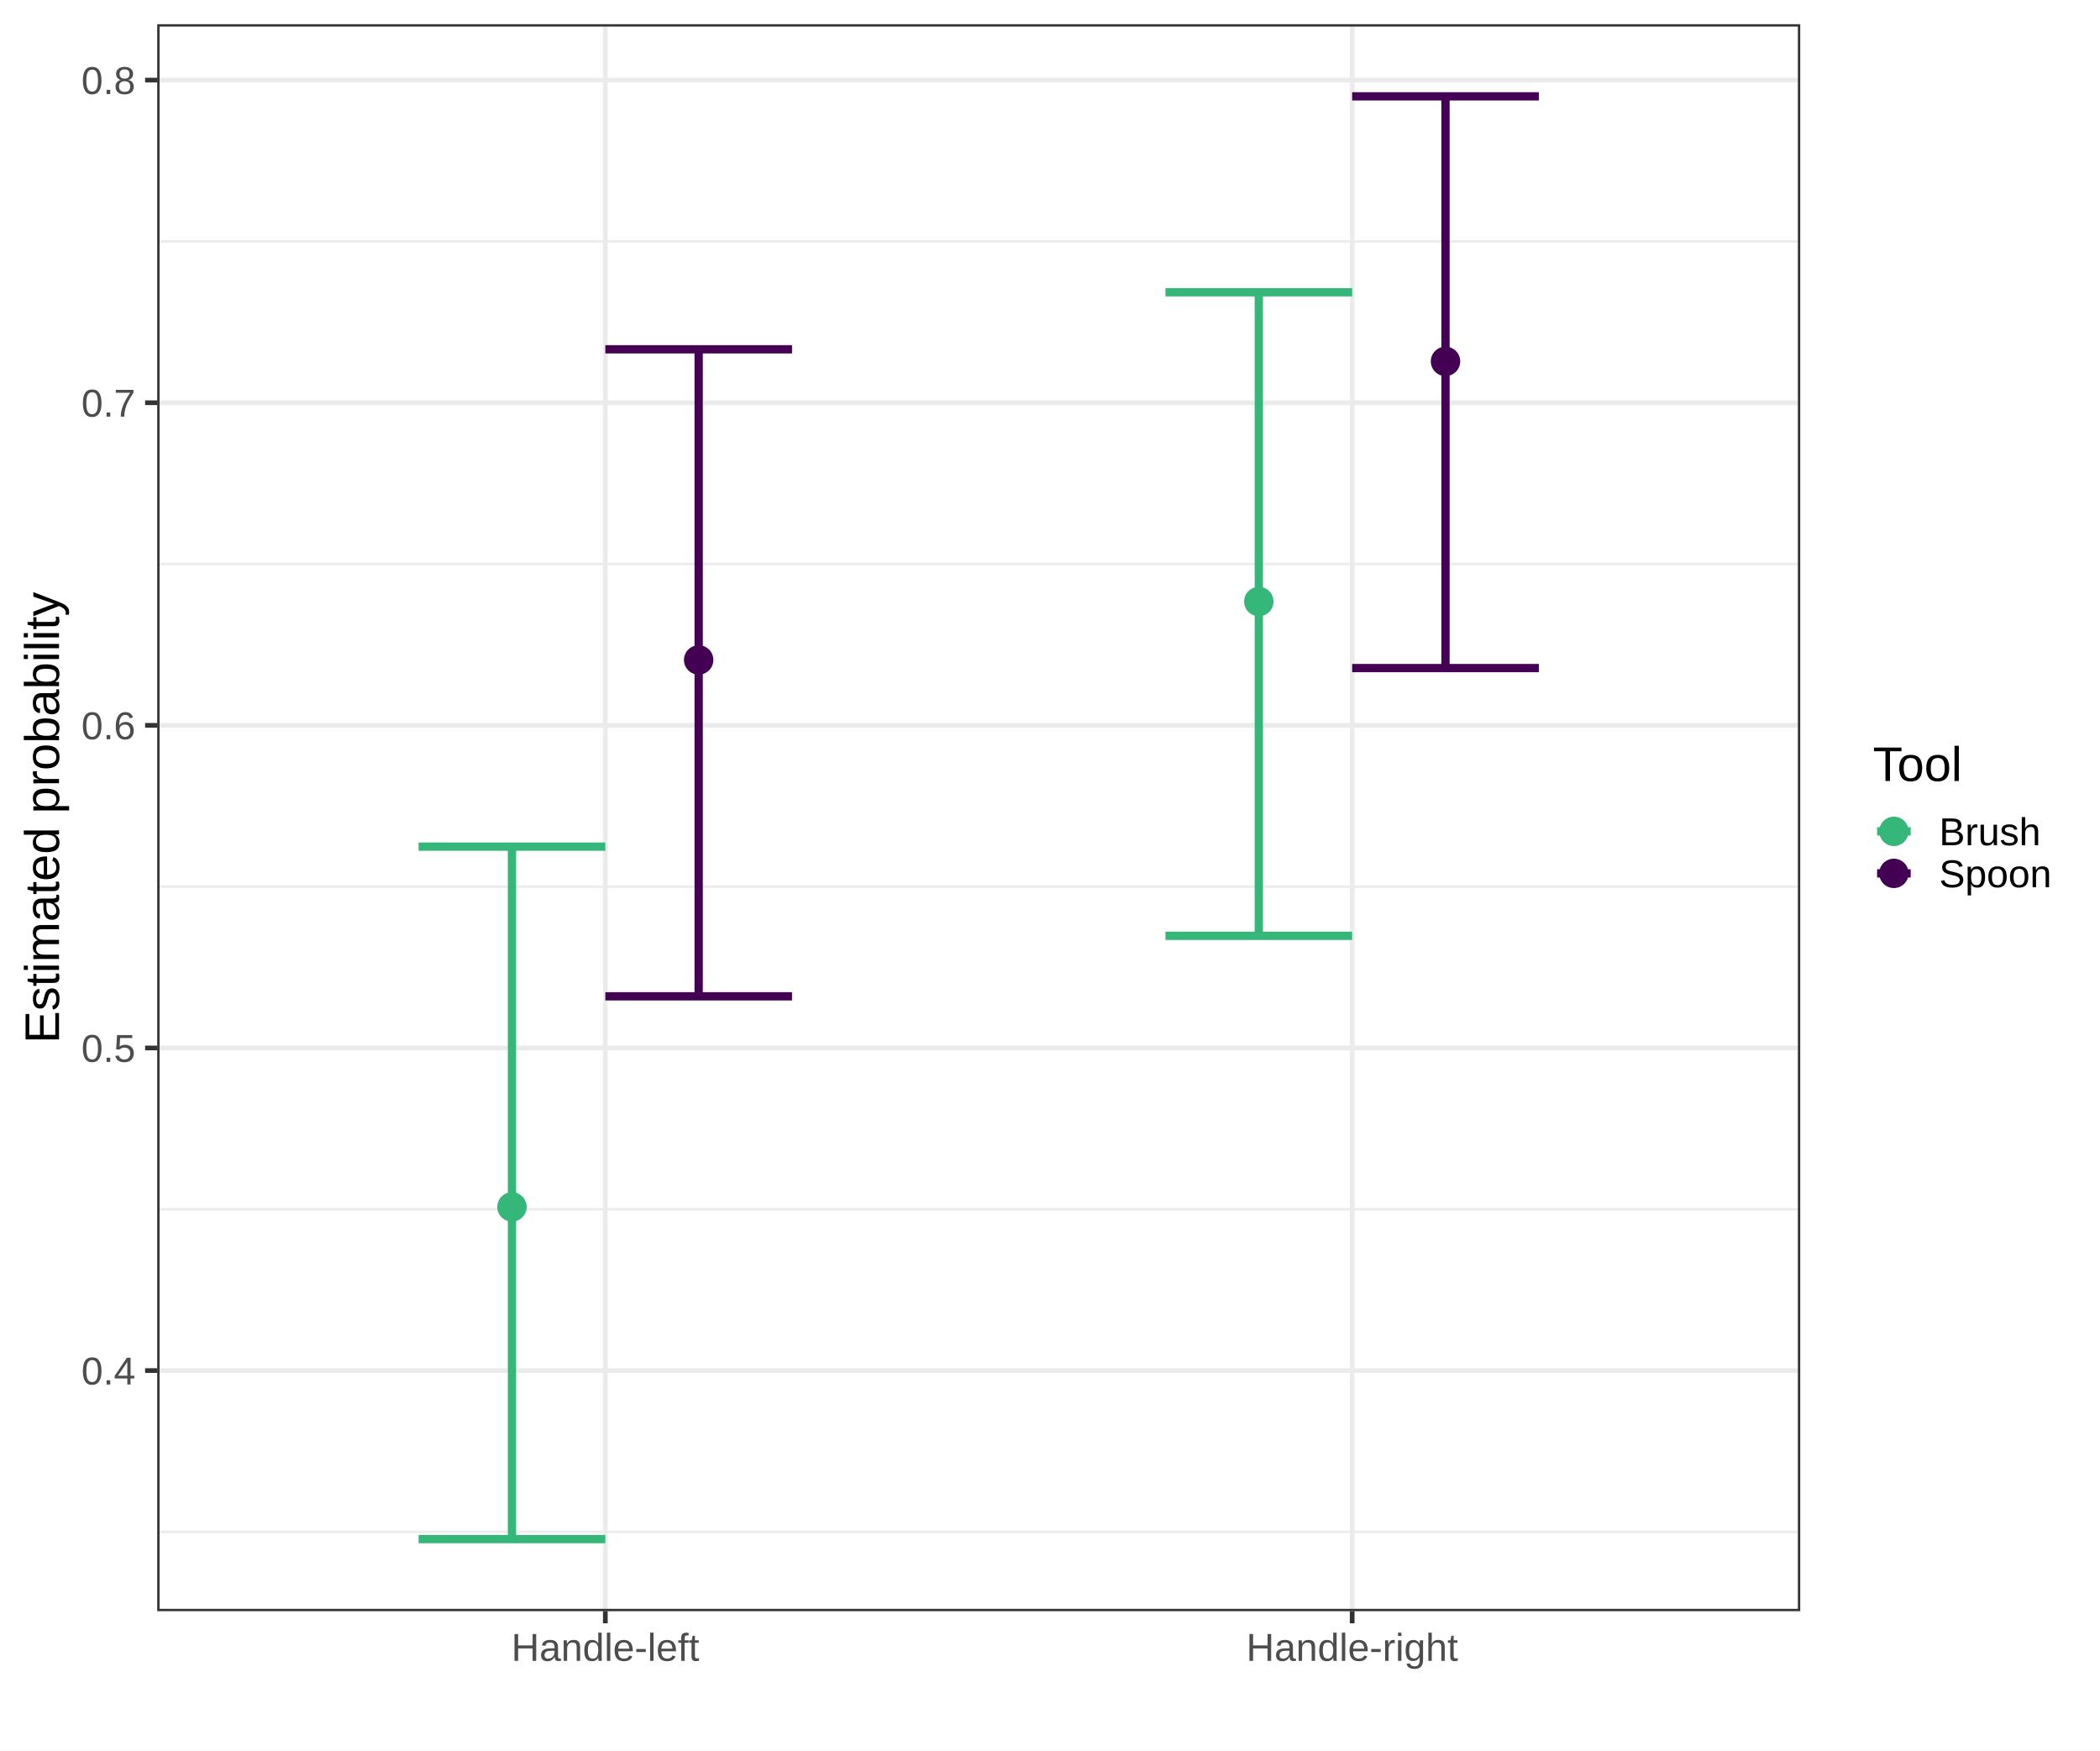
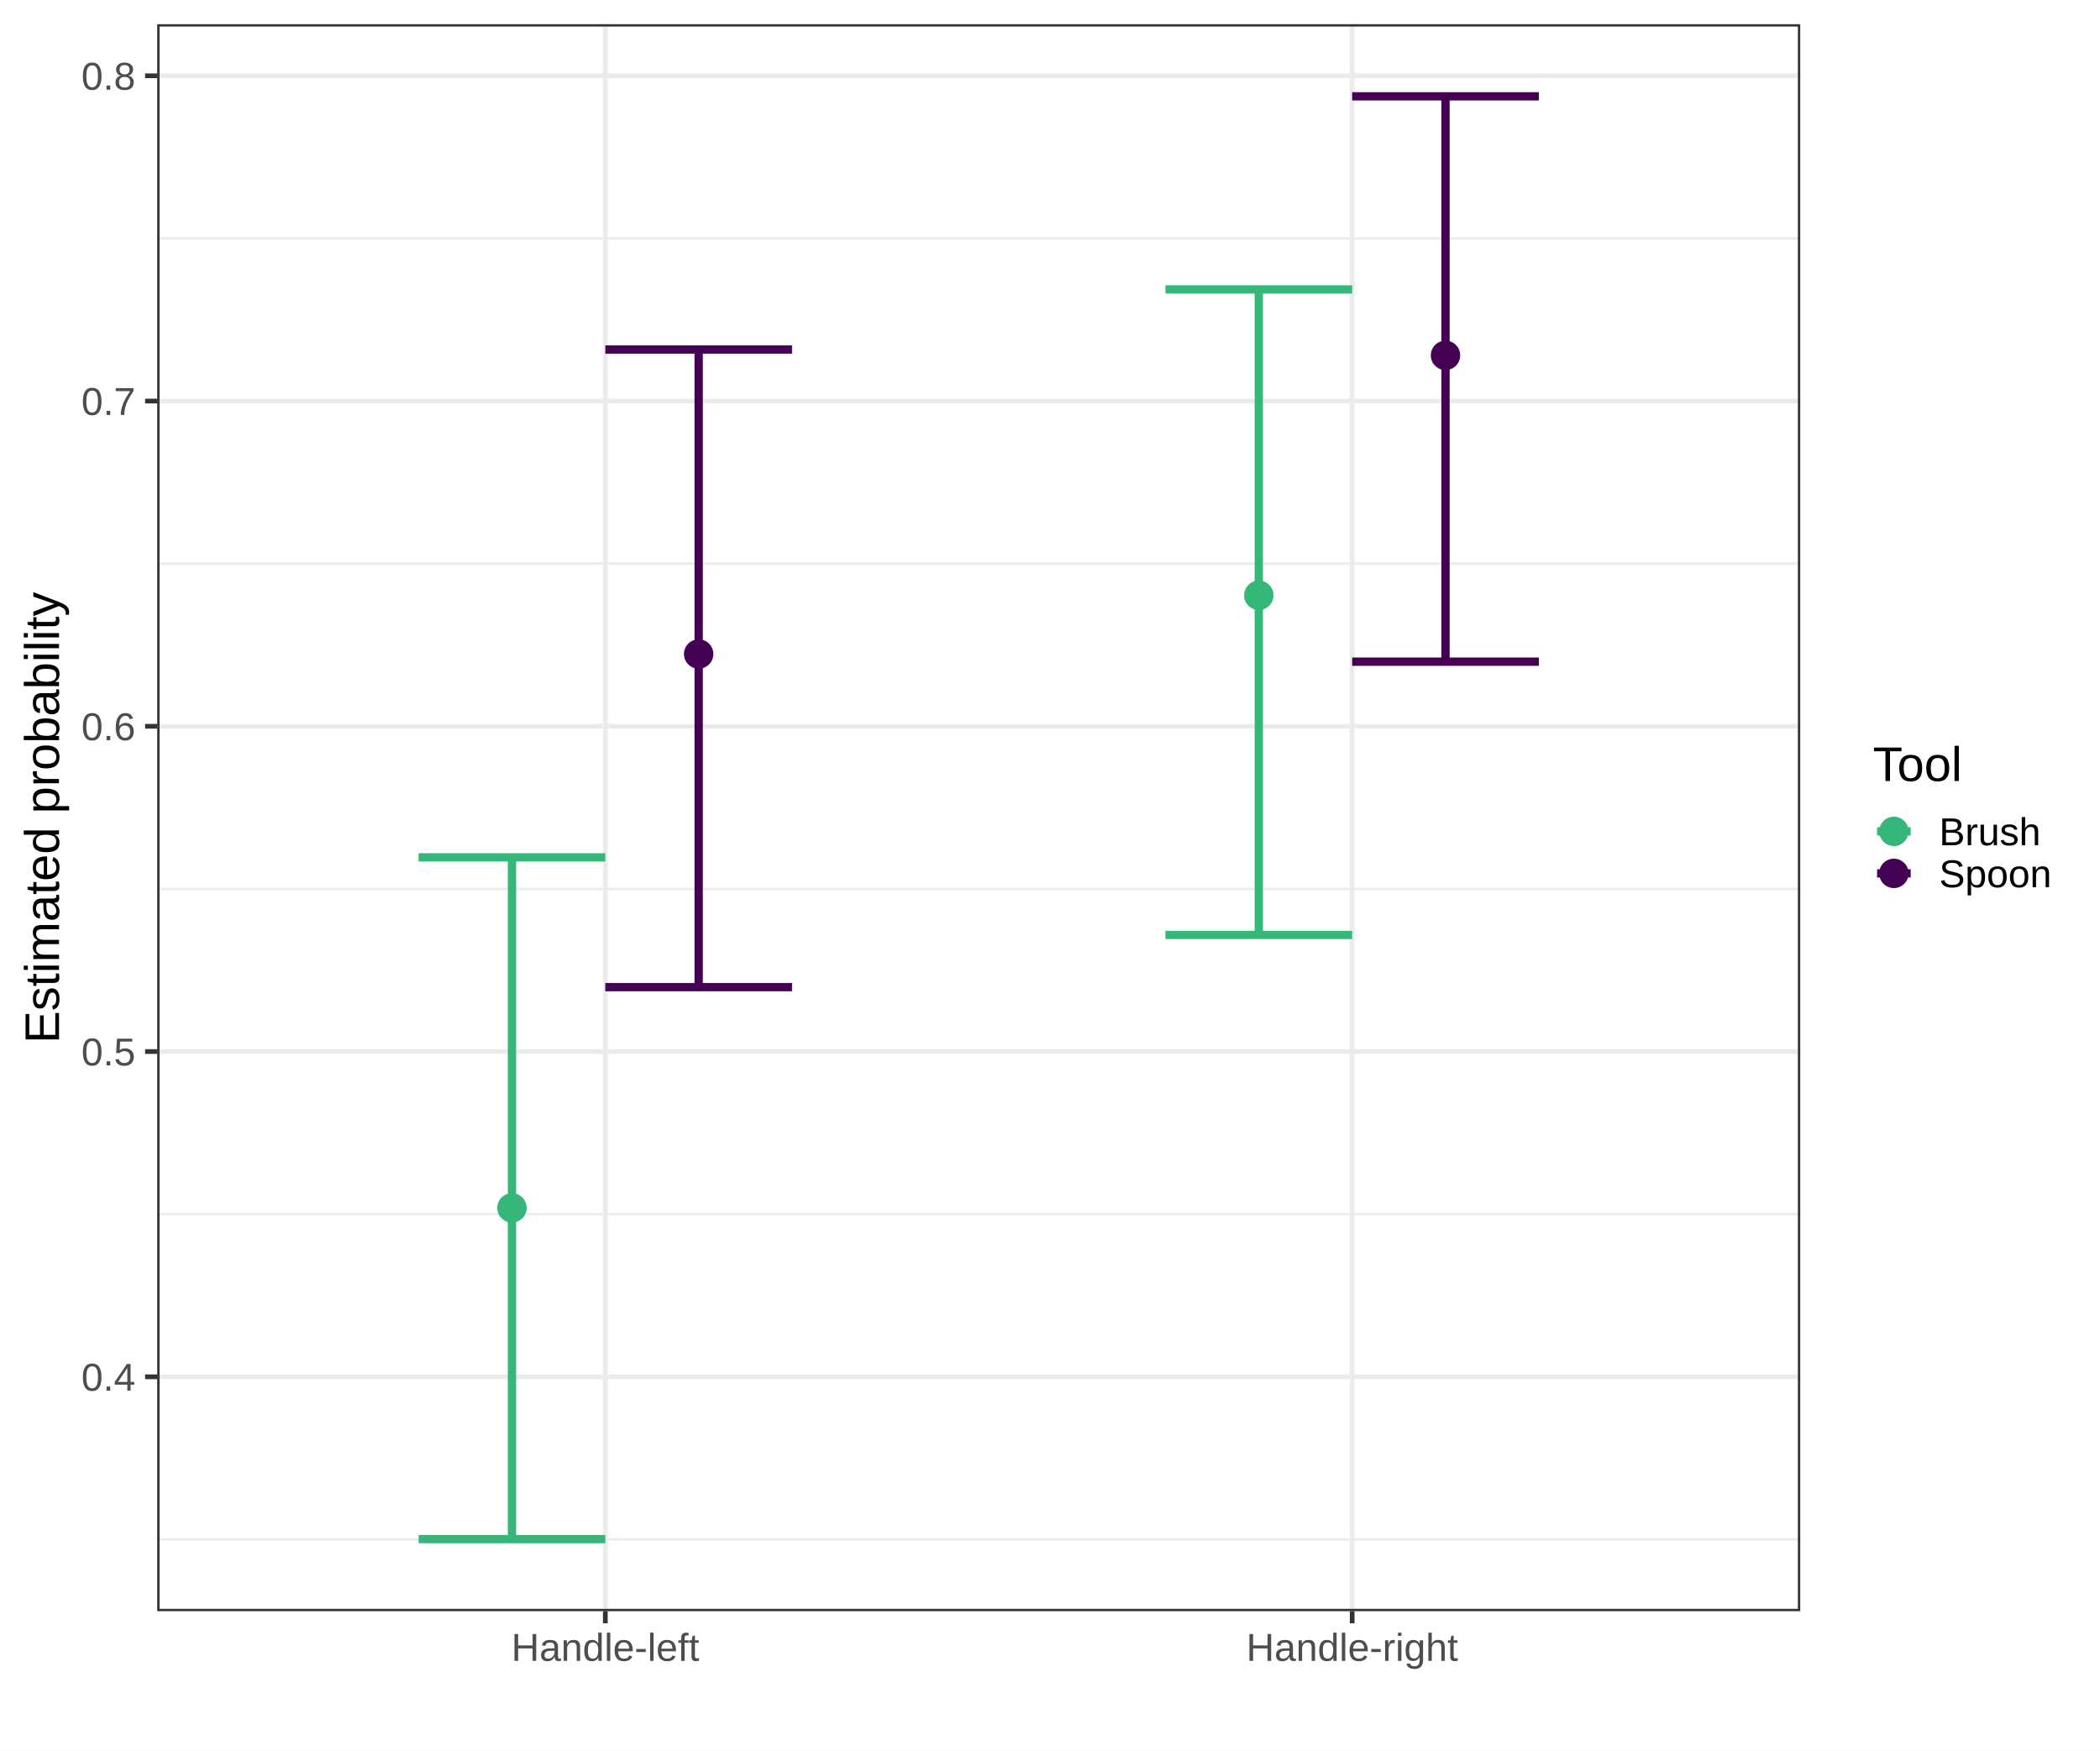
<svg xmlns="http://www.w3.org/2000/svg" class="svglite" width="864.00pt" height="720.00pt" viewBox="0 0 864.00 720.00">
  <defs>
    <style type="text/css">
    .svglite line, .svglite polyline, .svglite polygon, .svglite path, .svglite rect, .svglite circle {
      fill: none;
      stroke: #000000;
      stroke-linecap: round;
      stroke-linejoin: round;
      stroke-miterlimit: 10.00;
    }
    .svglite text {
      white-space: pre;
    }
  </style>
  </defs>
  <rect width="100%" height="100%" style="stroke: none; fill: #FFFFFF;" />
  <defs>
    <clipPath id="cpMC4wMHw4NjQuMDB8MC4wMHw3MjAuMDA=">
      <rect x="0.00" y="0.00" width="864.00" height="720.00" />
    </clipPath>
  </defs>
  <g clip-path="url(#cpMC4wMHw4NjQuMDB8MC4wMHw3MjAuMDA=)">
    <rect x="0" y="0.00" width="864.00" height="720.00" style="stroke-width: 1.94; stroke: #FFFFFF; fill: #FFFFFF;" />
  </g>
  <defs>
    <clipPath id="cpNjQuNjh8NzQwLjY4fDkuOTZ8NjYyLjcz">
      <rect x="64.68" y="9.96" width="675.99" height="652.77" />
    </clipPath>
  </defs>
  <g clip-path="url(#cpNjQuNjh8NzQwLjY4fDkuOTZ8NjYyLjcz)">
    <rect x="64.68" y="9.96" width="675.99" height="652.77" style="stroke-width: 1.94; stroke: none; fill: #FFFFFF;" />
-     <polyline points="64.68,630.10 740.68,630.10 " style="stroke-width: 0.97; stroke: #EBEBEB; stroke-linecap: butt;" />
-     <polyline points="64.68,497.40 740.68,497.40 " style="stroke-width: 0.97; stroke: #EBEBEB; stroke-linecap: butt;" />
-     <polyline points="64.68,364.70 740.68,364.70 " style="stroke-width: 0.97; stroke: #EBEBEB; stroke-linecap: butt;" />
-     <polyline points="64.68,232.00 740.68,232.00 " style="stroke-width: 0.97; stroke: #EBEBEB; stroke-linecap: butt;" />
-     <polyline points="64.68,99.30 740.68,99.30 " style="stroke-width: 0.97; stroke: #EBEBEB; stroke-linecap: butt;" />
-     <polyline points="64.68,563.75 740.68,563.75 " style="stroke-width: 1.94; stroke: #EBEBEB; stroke-linecap: butt;" />
-     <polyline points="64.68,431.05 740.68,431.05 " style="stroke-width: 1.94; stroke: #EBEBEB; stroke-linecap: butt;" />
-     <polyline points="64.68,298.35 740.68,298.35 " style="stroke-width: 1.94; stroke: #EBEBEB; stroke-linecap: butt;" />
-     <polyline points="64.68,165.65 740.68,165.65 " style="stroke-width: 1.94; stroke: #EBEBEB; stroke-linecap: butt;" />
-     <polyline points="64.68,32.95 740.68,32.95 " style="stroke-width: 1.94; stroke: #EBEBEB; stroke-linecap: butt;" />
+     <polyline points="64.68,633.20 740.68,633.20 " style="stroke-width: 0.97; stroke: #EBEBEB; stroke-linecap: butt;" />
+     <polyline points="64.68,499.42 740.68,499.42 " style="stroke-width: 0.97; stroke: #EBEBEB; stroke-linecap: butt;" />
+     <polyline points="64.68,365.63 740.68,365.63 " style="stroke-width: 0.97; stroke: #EBEBEB; stroke-linecap: butt;" />
+     <polyline points="64.68,231.85 740.68,231.85 " style="stroke-width: 0.97; stroke: #EBEBEB; stroke-linecap: butt;" />
+     <polyline points="64.68,98.07 740.68,98.07 " style="stroke-width: 0.97; stroke: #EBEBEB; stroke-linecap: butt;" />
+     <polyline points="64.68,566.31 740.68,566.31 " style="stroke-width: 1.94; stroke: #EBEBEB; stroke-linecap: butt;" />
+     <polyline points="64.68,432.53 740.68,432.53 " style="stroke-width: 1.94; stroke: #EBEBEB; stroke-linecap: butt;" />
+     <polyline points="64.68,298.74 740.68,298.74 " style="stroke-width: 1.94; stroke: #EBEBEB; stroke-linecap: butt;" />
+     <polyline points="64.68,164.96 740.68,164.96 " style="stroke-width: 1.94; stroke: #EBEBEB; stroke-linecap: butt;" />
+     <polyline points="64.68,31.18 740.68,31.18 " style="stroke-width: 1.94; stroke: #EBEBEB; stroke-linecap: butt;" />
    <polyline points="249.05,662.73 249.05,9.96 " style="stroke-width: 1.94; stroke: #EBEBEB; stroke-linecap: butt;" />
    <polyline points="556.32,662.73 556.32,9.96 " style="stroke-width: 1.94; stroke: #EBEBEB; stroke-linecap: butt;" />
-     <circle cx="210.64" cy="496.43" r="5.69" style="stroke-width: 0.71; stroke: #35B779; fill: #35B779;" />
-     <circle cx="287.45" cy="271.45" r="5.69" style="stroke-width: 0.71; stroke: #440154; fill: #440154;" />
-     <circle cx="517.91" cy="247.42" r="5.69" style="stroke-width: 0.71; stroke: #35B779; fill: #35B779;" />
-     <circle cx="594.72" cy="148.64" r="5.69" style="stroke-width: 0.71; stroke: #440154; fill: #440154;" />
-     <polyline points="172.23,348.25 249.05,348.25 " style="stroke-width: 3.41; stroke: #35B779; stroke-linecap: butt;" />
-     <polyline points="210.64,348.25 210.64,633.06 " style="stroke-width: 3.41; stroke: #35B779; stroke-linecap: butt;" />
+     <circle cx="210.64" cy="496.83" r="5.69" style="stroke-width: 0.71; stroke: #35B779; fill: #35B779;" />
+     <circle cx="287.45" cy="269.02" r="5.69" style="stroke-width: 0.71; stroke: #440154; fill: #440154;" />
+     <circle cx="517.91" cy="244.86" r="5.69" style="stroke-width: 0.71; stroke: #35B779; fill: #35B779;" />
+     <circle cx="594.72" cy="146.17" r="5.69" style="stroke-width: 0.71; stroke: #440154; fill: #440154;" />
+     <polyline points="172.23,352.66 249.05,352.66 " style="stroke-width: 3.41; stroke: #35B779; stroke-linecap: butt;" />
+     <polyline points="210.64,352.66 210.64,633.06 " style="stroke-width: 3.41; stroke: #35B779; stroke-linecap: butt;" />
    <polyline points="172.23,633.06 249.05,633.06 " style="stroke-width: 3.41; stroke: #35B779; stroke-linecap: butt;" />
-     <polyline points="249.05,143.67 325.86,143.67 " style="stroke-width: 3.41; stroke: #440154; stroke-linecap: butt;" />
-     <polyline points="287.45,143.67 287.45,409.82 " style="stroke-width: 3.41; stroke: #440154; stroke-linecap: butt;" />
-     <polyline points="249.05,409.82 325.86,409.82 " style="stroke-width: 3.41; stroke: #440154; stroke-linecap: butt;" />
-     <polyline points="479.50,120.23 556.32,120.23 " style="stroke-width: 3.41; stroke: #35B779; stroke-linecap: butt;" />
-     <polyline points="517.91,120.23 517.91,384.93 " style="stroke-width: 3.41; stroke: #35B779; stroke-linecap: butt;" />
-     <polyline points="479.50,384.93 556.32,384.93 " style="stroke-width: 3.41; stroke: #35B779; stroke-linecap: butt;" />
+     <polyline points="249.05,143.76 325.86,143.76 " style="stroke-width: 3.41; stroke: #440154; stroke-linecap: butt;" />
+     <polyline points="287.45,143.76 287.45,406.04 " style="stroke-width: 3.41; stroke: #440154; stroke-linecap: butt;" />
+     <polyline points="249.05,406.04 325.86,406.04 " style="stroke-width: 3.41; stroke: #440154; stroke-linecap: butt;" />
+     <polyline points="479.50,119.05 556.32,119.05 " style="stroke-width: 3.41; stroke: #35B779; stroke-linecap: butt;" />
+     <polyline points="517.91,119.05 517.91,384.57 " style="stroke-width: 3.41; stroke: #35B779; stroke-linecap: butt;" />
+     <polyline points="479.50,384.57 556.32,384.57 " style="stroke-width: 3.41; stroke: #35B779; stroke-linecap: butt;" />
    <polyline points="556.32,39.63 633.13,39.63 " style="stroke-width: 3.41; stroke: #440154; stroke-linecap: butt;" />
-     <polyline points="594.72,39.63 594.72,274.80 " style="stroke-width: 3.41; stroke: #440154; stroke-linecap: butt;" />
-     <polyline points="556.32,274.80 633.13,274.80 " style="stroke-width: 3.41; stroke: #440154; stroke-linecap: butt;" />
+     <polyline points="594.72,39.63 594.72,272.16 " style="stroke-width: 3.41; stroke: #440154; stroke-linecap: butt;" />
+     <polyline points="556.32,272.16 633.13,272.16 " style="stroke-width: 3.41; stroke: #440154; stroke-linecap: butt;" />
    <rect x="64.68" y="9.96" width="675.99" height="652.77" style="stroke-width: 1.94; stroke: #333333;" />
  </g>
  <g clip-path="url(#cpMC4wMHw4NjQuMDB8MC4wMHw3MjAuMDA=)">
-     <text x="55.72" y="569.48" text-anchor="end" style="font-size: 16.00px;fill: #4D4D4D; font-family: &quot;Arial&quot;;" textLength="22.24px" lengthAdjust="spacingAndGlyphs">0.4</text>
-     <text x="55.72" y="436.78" text-anchor="end" style="font-size: 16.00px;fill: #4D4D4D; font-family: &quot;Arial&quot;;" textLength="22.24px" lengthAdjust="spacingAndGlyphs">0.5</text>
-     <text x="55.72" y="304.08" text-anchor="end" style="font-size: 16.00px;fill: #4D4D4D; font-family: &quot;Arial&quot;;" textLength="22.24px" lengthAdjust="spacingAndGlyphs">0.6</text>
-     <text x="55.72" y="171.38" text-anchor="end" style="font-size: 16.00px;fill: #4D4D4D; font-family: &quot;Arial&quot;;" textLength="22.24px" lengthAdjust="spacingAndGlyphs">0.7</text>
-     <text x="55.72" y="38.68" text-anchor="end" style="font-size: 16.00px;fill: #4D4D4D; font-family: &quot;Arial&quot;;" textLength="22.24px" lengthAdjust="spacingAndGlyphs">0.8</text>
-     <polyline points="59.70,563.75 64.68,563.75 " style="stroke-width: 1.94; stroke: #333333; stroke-linecap: butt;" />
-     <polyline points="59.70,431.05 64.68,431.05 " style="stroke-width: 1.94; stroke: #333333; stroke-linecap: butt;" />
-     <polyline points="59.70,298.35 64.68,298.35 " style="stroke-width: 1.94; stroke: #333333; stroke-linecap: butt;" />
-     <polyline points="59.70,165.65 64.68,165.65 " style="stroke-width: 1.94; stroke: #333333; stroke-linecap: butt;" />
-     <polyline points="59.70,32.95 64.68,32.95 " style="stroke-width: 1.94; stroke: #333333; stroke-linecap: butt;" />
+     <text x="55.72" y="572.04" text-anchor="end" style="font-size: 16.00px;fill: #4D4D4D; font-family: &quot;Arial&quot;;" textLength="22.24px" lengthAdjust="spacingAndGlyphs">0.4</text>
+     <text x="55.72" y="438.25" text-anchor="end" style="font-size: 16.00px;fill: #4D4D4D; font-family: &quot;Arial&quot;;" textLength="22.24px" lengthAdjust="spacingAndGlyphs">0.5</text>
+     <text x="55.72" y="304.47" text-anchor="end" style="font-size: 16.00px;fill: #4D4D4D; font-family: &quot;Arial&quot;;" textLength="22.24px" lengthAdjust="spacingAndGlyphs">0.6</text>
+     <text x="55.72" y="170.69" text-anchor="end" style="font-size: 16.00px;fill: #4D4D4D; font-family: &quot;Arial&quot;;" textLength="22.24px" lengthAdjust="spacingAndGlyphs">0.7</text>
+     <text x="55.72" y="36.91" text-anchor="end" style="font-size: 16.00px;fill: #4D4D4D; font-family: &quot;Arial&quot;;" textLength="22.24px" lengthAdjust="spacingAndGlyphs">0.8</text>
+     <polyline points="59.70,566.31 64.68,566.31 " style="stroke-width: 1.94; stroke: #333333; stroke-linecap: butt;" />
+     <polyline points="59.70,432.53 64.68,432.53 " style="stroke-width: 1.94; stroke: #333333; stroke-linecap: butt;" />
+     <polyline points="59.70,298.74 64.68,298.74 " style="stroke-width: 1.94; stroke: #333333; stroke-linecap: butt;" />
+     <polyline points="59.70,164.96 64.68,164.96 " style="stroke-width: 1.94; stroke: #333333; stroke-linecap: butt;" />
+     <polyline points="59.70,31.18 64.68,31.18 " style="stroke-width: 1.94; stroke: #333333; stroke-linecap: butt;" />
    <polyline points="249.05,667.71 249.05,662.73 " style="stroke-width: 1.94; stroke: #333333; stroke-linecap: butt;" />
    <polyline points="556.32,667.71 556.32,662.73 " style="stroke-width: 1.94; stroke: #333333; stroke-linecap: butt;" />
    <text x="249.05" y="683.15" text-anchor="middle" style="font-size: 16.00px;fill: #4D4D4D; font-family: &quot;Arial&quot;;" textLength="77.38px" lengthAdjust="spacingAndGlyphs">Handle-left</text>
    <text x="556.32" y="683.15" text-anchor="middle" style="font-size: 16.00px;fill: #4D4D4D; font-family: &quot;Arial&quot;;" textLength="87.16px" lengthAdjust="spacingAndGlyphs">Handle-right</text>
    <text transform="translate(24.28,336.35) rotate(-90)" text-anchor="middle" style="font-size: 20.00px; font-family: &quot;Arial&quot;;" textLength="185.66px" lengthAdjust="spacingAndGlyphs">Estimated probability</text>
    <rect x="760.60" y="294.86" width="93.44" height="82.98" style="stroke-width: 1.94; stroke: none; fill: #FFFFFF;" />
    <text x="770.56" y="321.25" style="font-size: 20.00px; font-family: &quot;Arial&quot;;" textLength="36.69px" lengthAdjust="spacingAndGlyphs">Tool</text>
    <rect x="770.56" y="333.32" width="17.28" height="17.28" style="stroke-width: 1.94; stroke: none; fill: #FFFFFF;" />
    <circle cx="779.20" cy="341.96" r="5.69" style="stroke-width: 0.71; stroke: #35B779; fill: #35B779;" />
    <line x1="772.29" y1="341.96" x2="786.12" y2="341.96" style="stroke-width: 3.41; stroke: #35B779; stroke-linecap: butt;" />
    <rect x="770.56" y="350.60" width="17.28" height="17.28" style="stroke-width: 1.94; stroke: none; fill: #FFFFFF;" />
    <circle cx="779.20" cy="359.24" r="5.69" style="stroke-width: 0.71; stroke: #440154; fill: #440154;" />
    <line x1="772.29" y1="359.24" x2="786.12" y2="359.24" style="stroke-width: 3.41; stroke: #440154; stroke-linecap: butt;" />
    <text x="797.81" y="347.68" style="font-size: 16.00px; font-family: &quot;Arial&quot;;" textLength="41.80px" lengthAdjust="spacingAndGlyphs">Brush</text>
    <text x="797.81" y="364.96" style="font-size: 16.00px; font-family: &quot;Arial&quot;;" textLength="46.27px" lengthAdjust="spacingAndGlyphs">Spoon</text>
  </g>
</svg>
